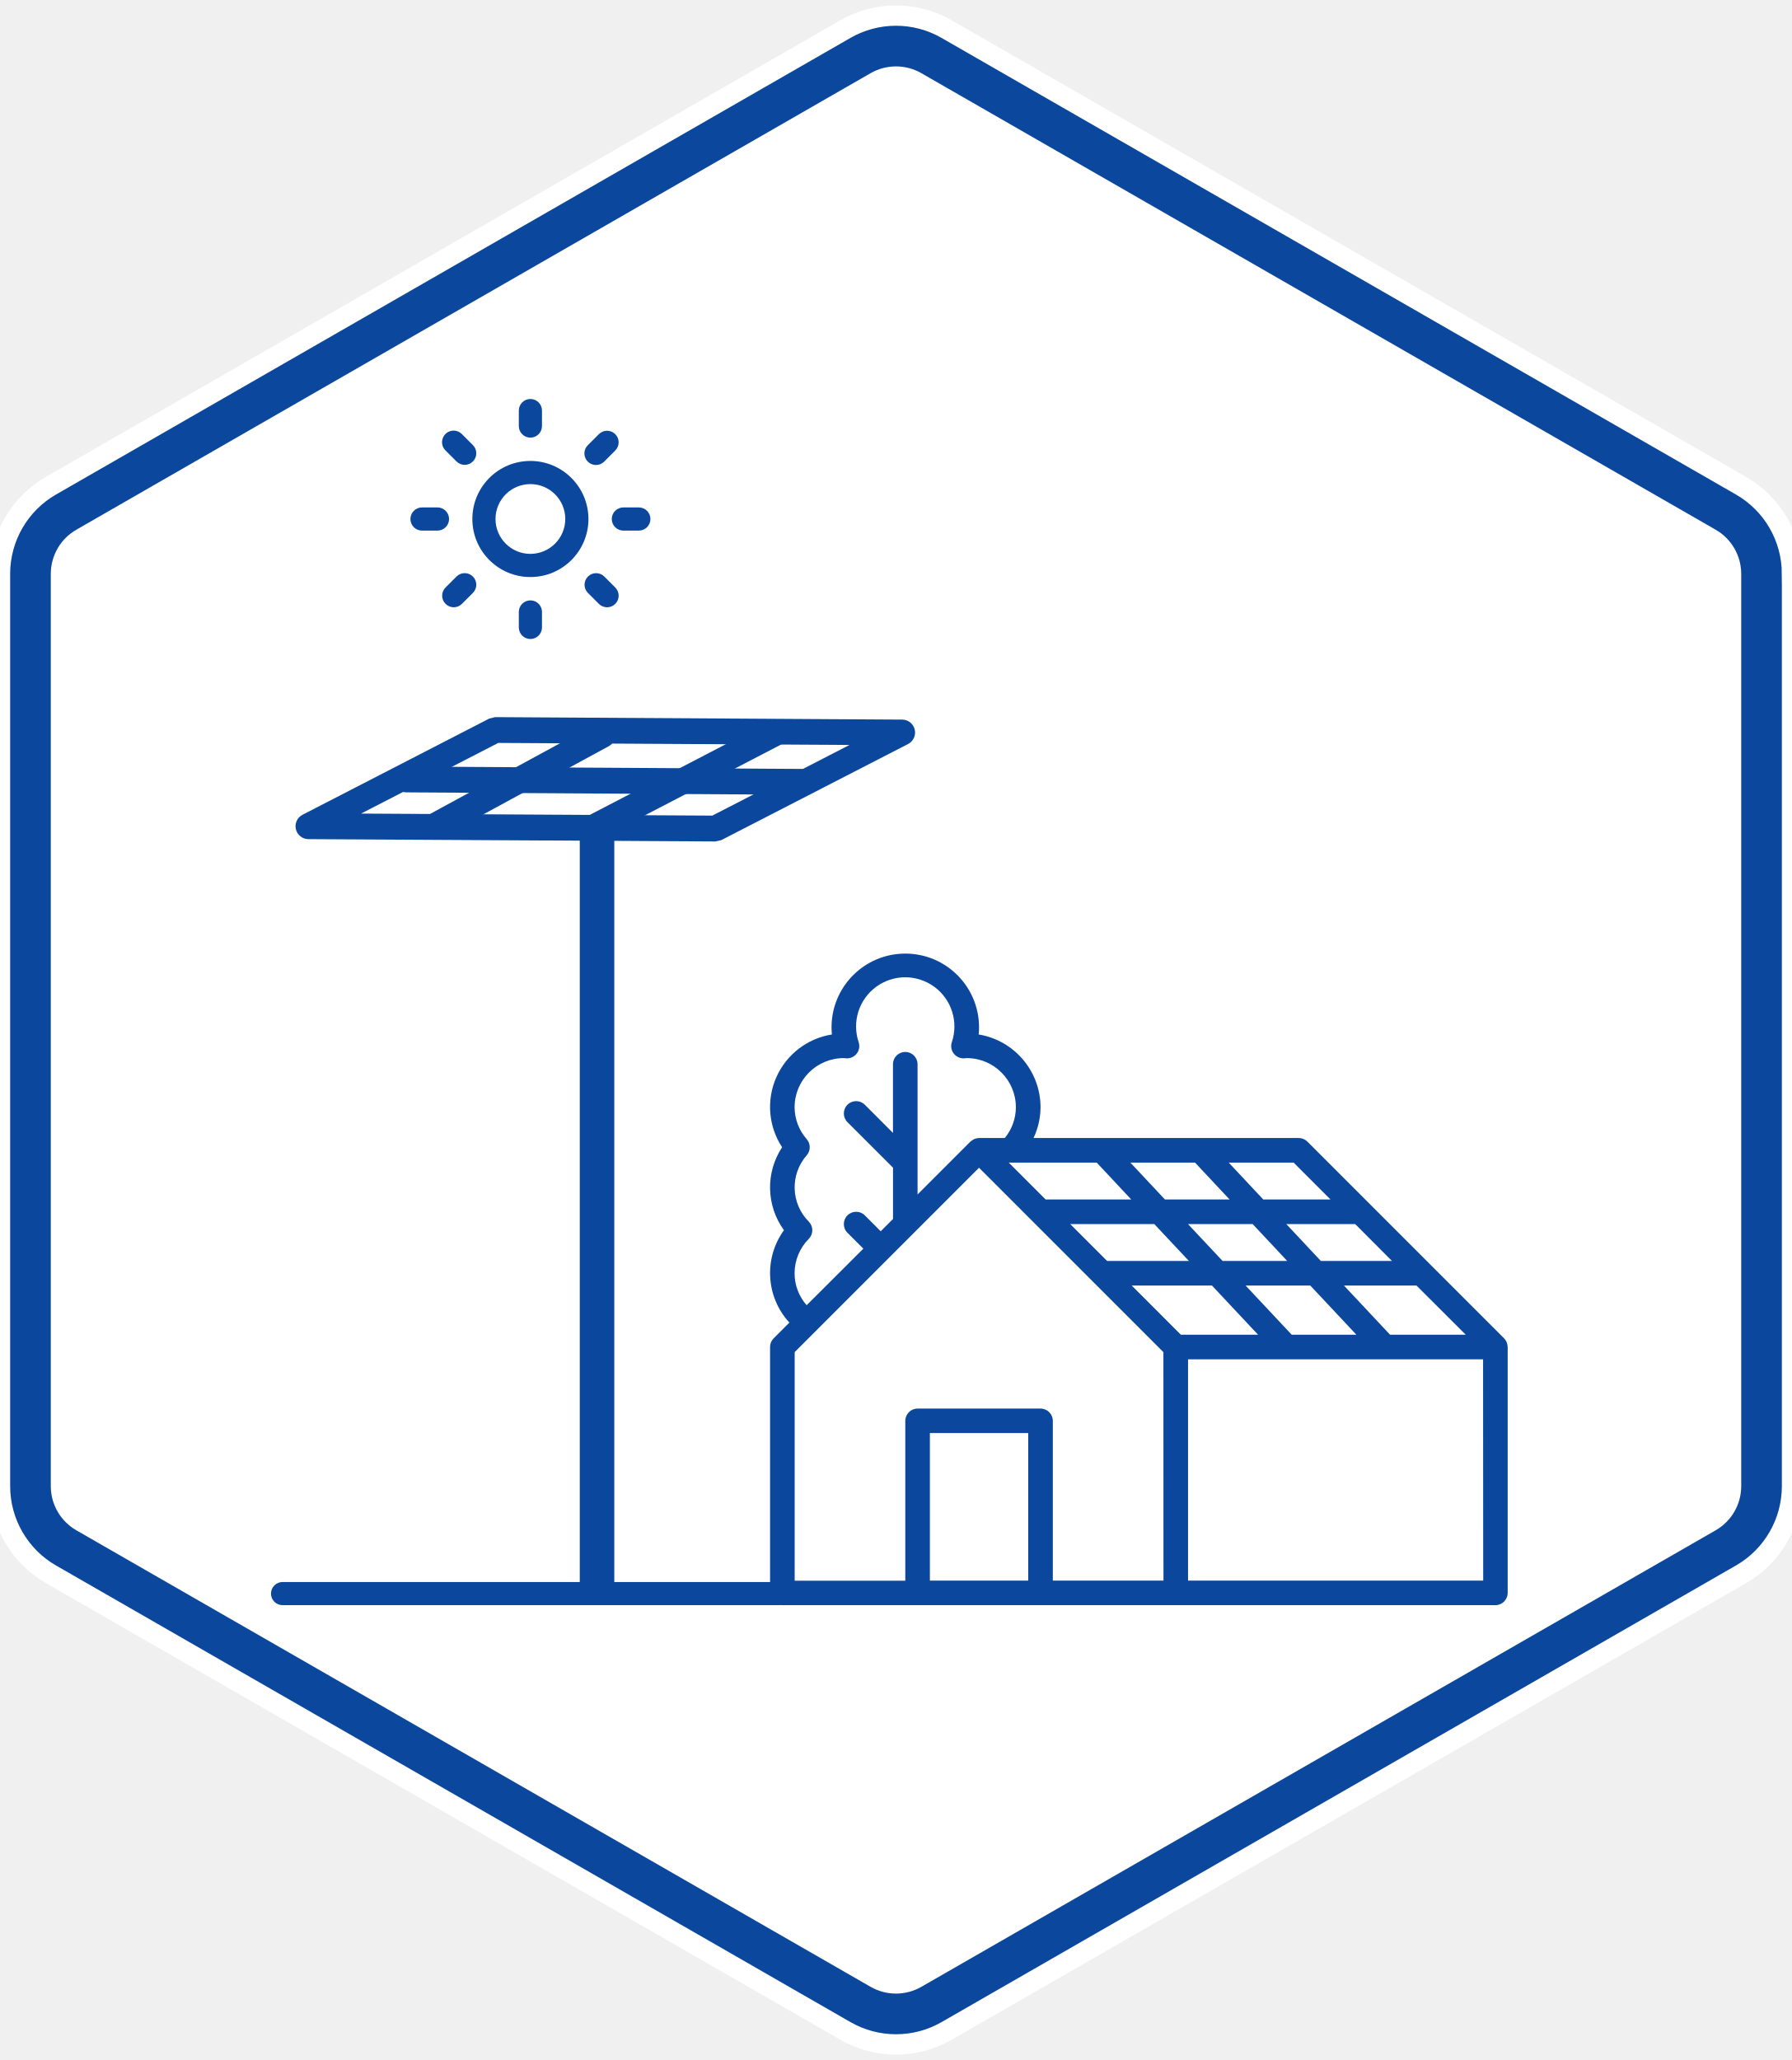
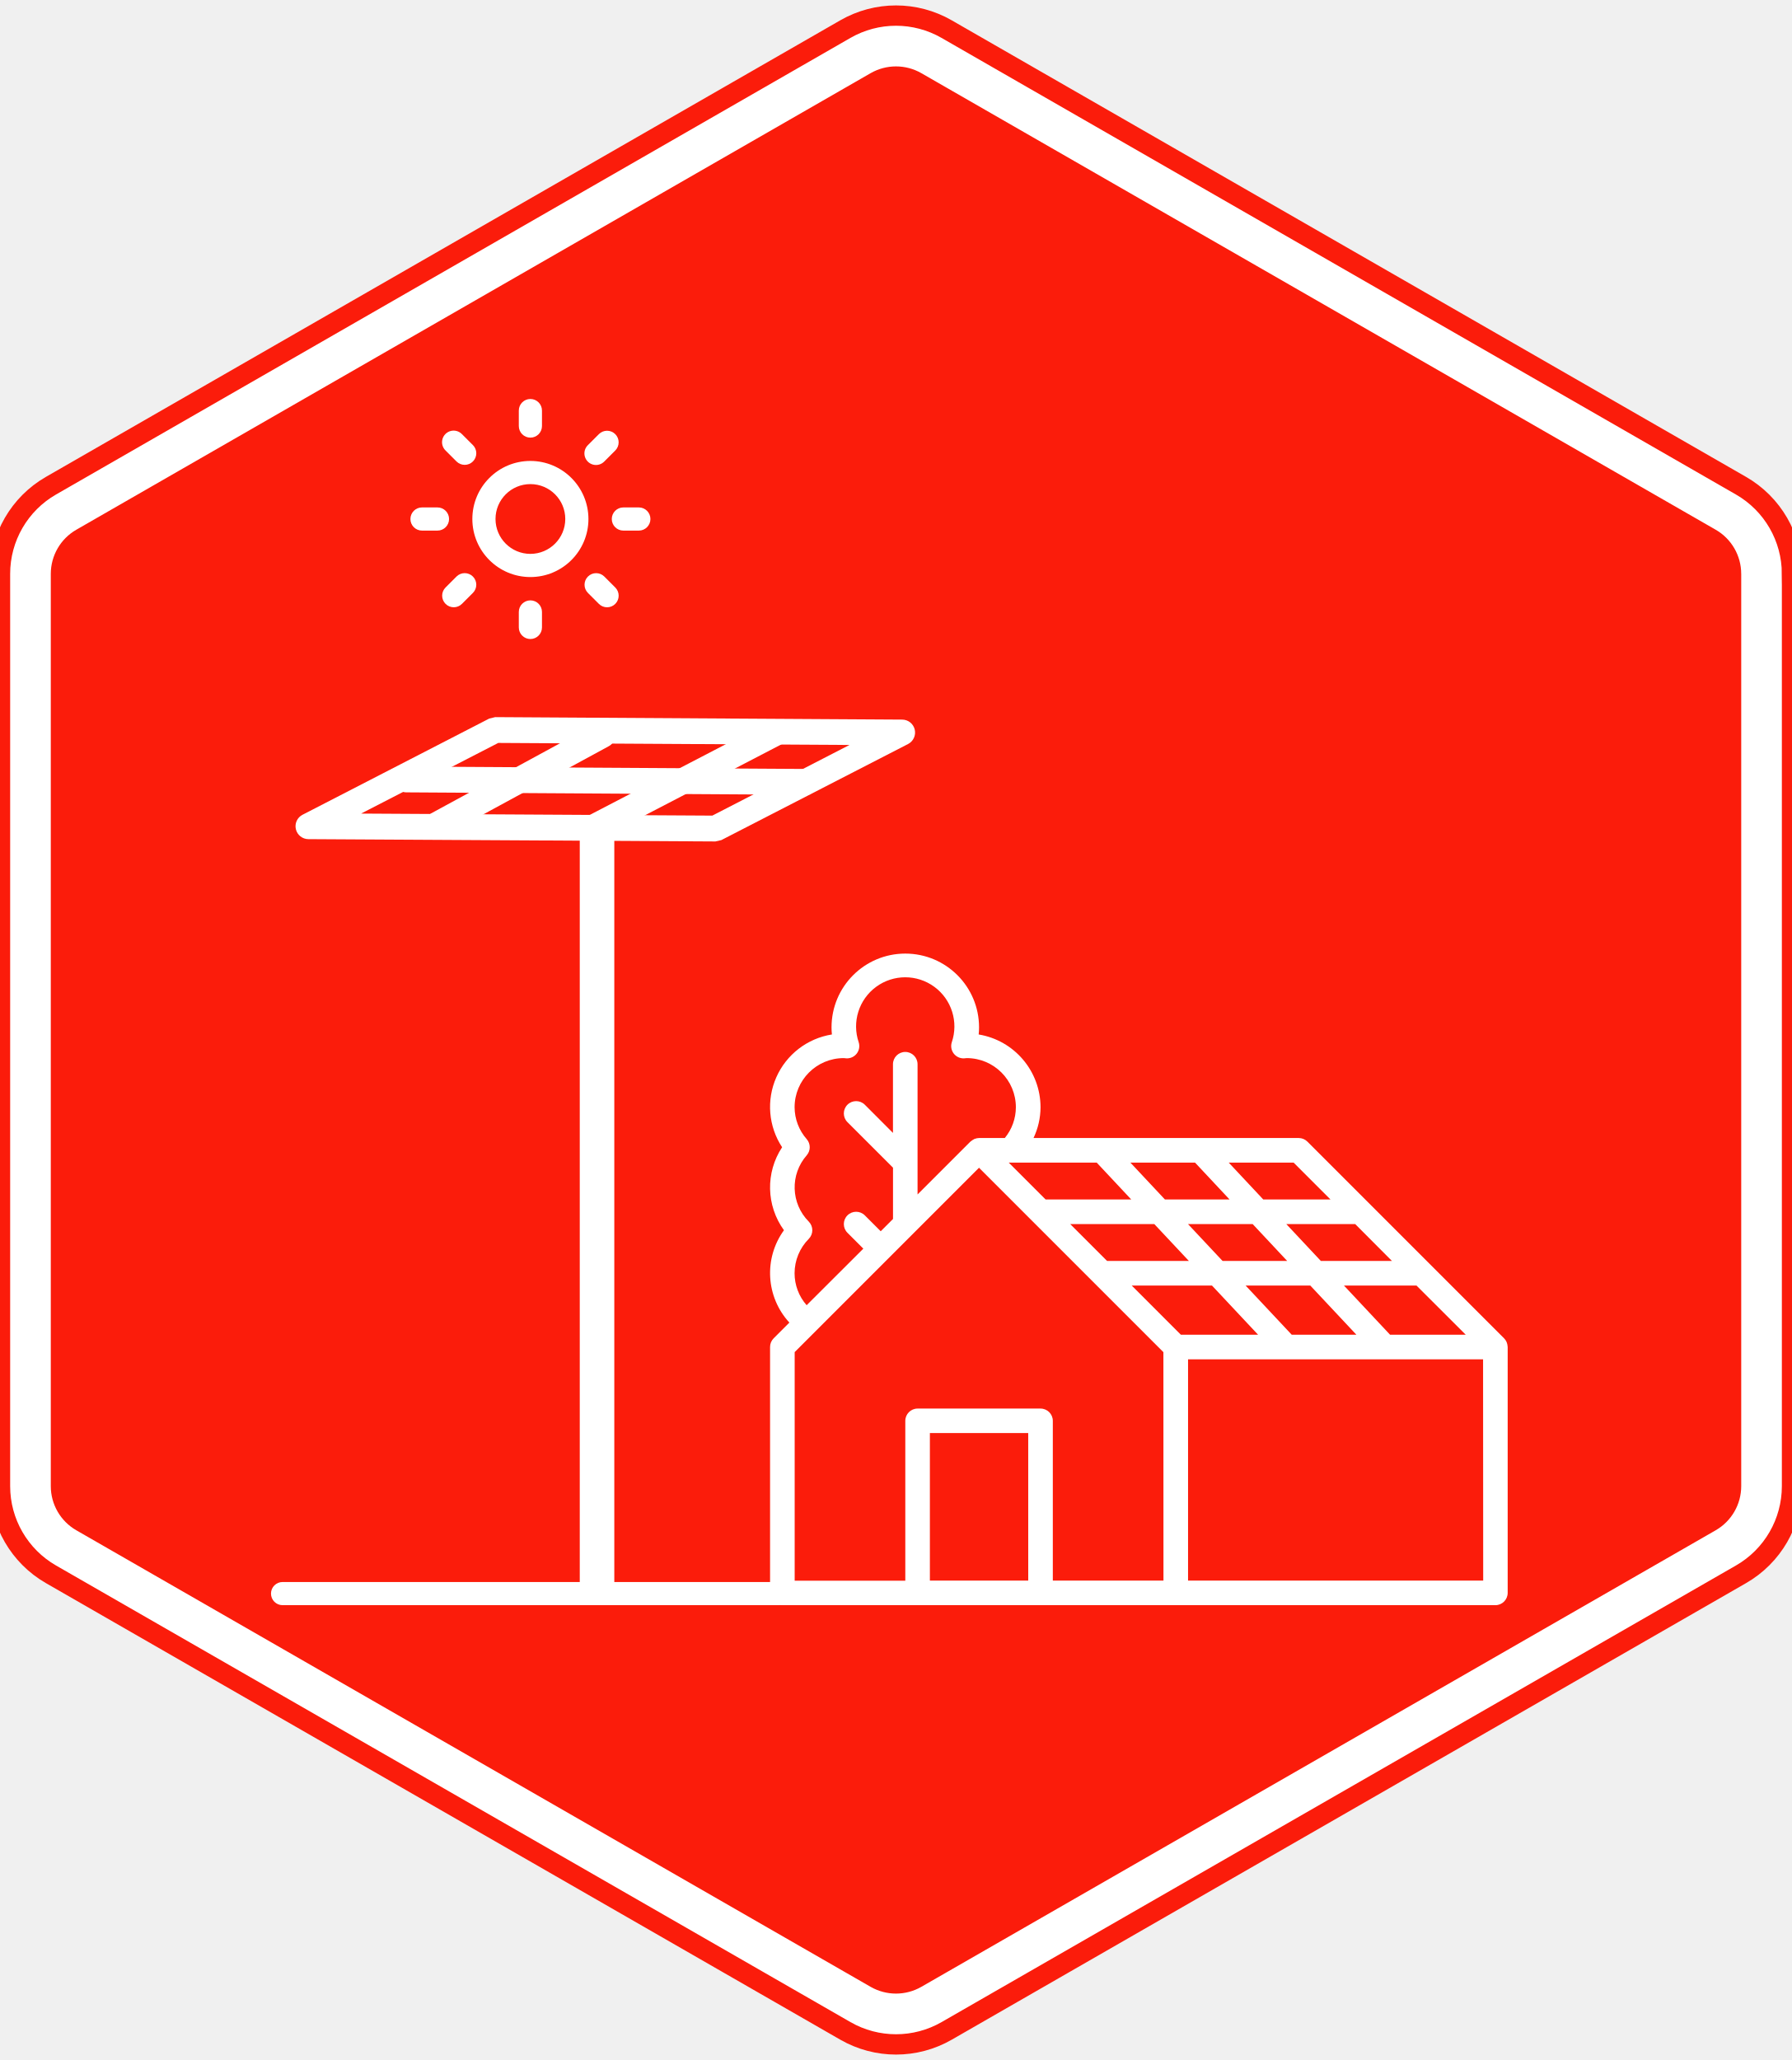
<svg xmlns="http://www.w3.org/2000/svg" width="88.202" height="101.382">
  <g data-name="Grupo 1026">
-     <g data-name="Polígono 1" fill="#fff" stroke="#fff">
+     <g data-name="Polígono 1" fill="#fb1c0b" stroke="#fb1c0b">
      <path d="M1.5 73.143V28.239a3.51 3.51 0 011.756-3.035l39.1-22.472a3.512 3.512 0 013.489 0l39.101 22.472a3.509 3.509 0 011.756 3.035v44.904a3.51 3.51 0 01-1.756 3.035L45.845 98.649a3.512 3.512 0 01-3.488 0L3.256 76.178A3.509 3.509 0 011.5 73.143z" />
-       <path d="M85.202 28.239c0-.714-.384-1.379-1.003-1.734L45.097 4.033a2.007 2.007 0 00-1.993 0l-39.1 22.472A2.005 2.005 0 003 28.239v44.904c0 .714.384 1.378 1.003 1.734l39.101 22.472a2.007 2.007 0 001.993 0L84.2 74.877a2.005 2.005 0 001.003-1.734V28.239m3 0v44.904a5 5 0 01-2.509 4.335l-39.1 22.472a5 5 0 01-4.983 0L2.508 77.478A5 5 0 010 73.143V28.239a5 5 0 012.508-4.335L41.61 1.432a5 5 0 014.982 0l39.101 22.472a5 5 0 012.509 4.335z" fill="#0B489D" />
+       <path d="M85.202 28.239c0-.714-.384-1.379-1.003-1.734L45.097 4.033a2.007 2.007 0 00-1.993 0l-39.1 22.472A2.005 2.005 0 003 28.239v44.904c0 .714.384 1.378 1.003 1.734l39.101 22.472a2.007 2.007 0 001.993 0L84.2 74.877a2.005 2.005 0 001.003-1.734V28.239m3 0v44.904a5 5 0 01-2.509 4.335l-39.1 22.472a5 5 0 01-4.983 0L2.508 77.478A5 5 0 010 73.143V28.239a5 5 0 012.508-4.335L41.61 1.432a5 5 0 014.982 0l39.101 22.472a5 5 0 012.509 4.335z" fill="#fff" />
    </g>
    <g data-name="Grupo 546">
      <g data-name="Grupo 504">
        <g data-name="Grupo 503">
-           <path data-name="Trazado 1592" d="M26.106 22.685a2.857 2.857 0 102.857 2.857 2.861 2.861 0 00-2.857-2.857zm0 4.574a1.717 1.717 0 111.717-1.717 1.719 1.719 0 01-1.717 1.717z" fill="#0B489D" />
+           <path data-name="Trazado 1592" d="M26.106 22.685a2.857 2.857 0 102.857 2.857 2.861 2.861 0 00-2.857-2.857zm0 4.574a1.717 1.717 0 111.717-1.717 1.719 1.719 0 01-1.717 1.717z" fill="#fff" />
        </g>
      </g>
      <g data-name="Grupo 506">
        <g data-name="Grupo 505">
-           <path data-name="Trazado 1593" d="M26.106 19.636a.57.57 0 00-.57.57v.762a.57.57 0 101.14 0v-.762a.57.57 0 00-.57-.57z" fill="#0B489D" />
+           <path data-name="Trazado 1593" d="M26.106 19.636a.57.57 0 00-.57.57v.762a.57.57 0 101.14 0v-.762a.57.57 0 00-.57-.57z" fill="#fff" />
        </g>
      </g>
      <g data-name="Grupo 508">
        <g data-name="Grupo 507">
-           <path data-name="Trazado 1594" d="M23.276 21.905l-.539-.539a.57.57 0 10-.806.806l.539.539a.57.57 0 00.806-.807z" fill="#0B489D" />
+           <path data-name="Trazado 1594" d="M23.276 21.905l-.539-.539a.57.57 0 10-.806.806l.539.539a.57.57 0 00.806-.807z" fill="#fff" />
        </g>
      </g>
      <g data-name="Grupo 510">
        <g data-name="Grupo 509">
-           <path data-name="Trazado 1595" d="M21.533 24.973h-.762a.57.57 0 000 1.14h.762a.57.57 0 000-1.14z" fill="#0B489D" />
+           <path data-name="Trazado 1595" d="M21.533 24.973h-.762a.57.57 0 000 1.14h.762a.57.57 0 000-1.14z" fill="#fff" />
        </g>
      </g>
      <g data-name="Grupo 512">
        <g data-name="Grupo 511">
-           <path data-name="Trazado 1596" d="M23.276 28.374a.57.57 0 00-.807 0l-.539.539a.57.57 0 10.807.806l.539-.539a.57.57 0 000-.806z" fill="#0B489D" />
+           <path data-name="Trazado 1596" d="M23.276 28.374a.57.57 0 00-.807 0l-.539.539a.57.57 0 10.807.806l.539-.539a.57.57 0 000-.806z" fill="#fff" />
        </g>
      </g>
      <g data-name="Grupo 514">
        <g data-name="Grupo 513">
-           <path data-name="Trazado 1597" d="M26.106 29.547a.57.57 0 00-.57.57v.762a.57.57 0 101.14 0v-.762a.57.57 0 00-.57-.57z" fill="#0B489D" />
+           <path data-name="Trazado 1597" d="M26.106 29.547a.57.57 0 00-.57.57v.762a.57.57 0 101.14 0v-.762a.57.57 0 00-.57-.57z" fill="#fff" />
        </g>
      </g>
      <g data-name="Grupo 516">
        <g data-name="Grupo 515">
-           <path data-name="Trazado 1598" d="M30.284 28.914l-.539-.539a.57.57 0 00-.807.806l.539.539a.57.57 0 00.807-.806z" fill="#0B489D" />
+           <path data-name="Trazado 1598" d="M30.284 28.914l-.539-.539a.57.57 0 00-.807.806l.539.539a.57.57 0 00.807-.806z" fill="#fff" />
        </g>
      </g>
      <g data-name="Grupo 518">
        <g data-name="Grupo 517">
-           <path data-name="Trazado 1599" d="M31.444 24.973h-.762a.57.57 0 100 1.14h.762a.57.57 0 100-1.14z" fill="#0B489D" />
+           <path data-name="Trazado 1599" d="M31.444 24.973h-.762a.57.57 0 100 1.14h.762a.57.57 0 100-1.14z" fill="#fff" />
        </g>
      </g>
      <g data-name="Grupo 520">
        <g data-name="Grupo 519">
-           <path data-name="Trazado 1600" d="M30.283 21.366a.57.57 0 00-.806 0l-.539.539a.57.57 0 10.806.806l.539-.539a.57.57 0 000-.806z" fill="#0B489D" />
+           <path data-name="Trazado 1600" d="M30.283 21.366a.57.57 0 00-.806 0l-.539.539a.57.57 0 10.806.806l.539-.539a.57.57 0 000-.806z" fill="#fff" />
        </g>
      </g>
      <g data-name="Grupo 522">
        <g data-name="Grupo 521">
-           <path data-name="Trazado 1601" d="M19.437 77.858h-5.529a.57.57 0 100 1.14h24.4a.57.57 0 100-1.14H19.437z" fill="#0B489D" />
+           <path data-name="Trazado 1601" d="M19.437 77.858h-5.529a.57.57 0 100 1.14h24.4a.57.57 0 100-1.14H19.437z" fill="#fff" />
        </g>
      </g>
      <g data-name="Grupo 545">
        <g data-name="Grupo 544">
-           <path data-name="Trazado 1613" d="M74.203 66.255a.6.6 0 00-.031-.157c-.007-.019-.011-.038-.02-.056a.6.6 0 00-.121-.177l-9.681-9.681a.605.605 0 00-.425-.177H50.87a3.562 3.562 0 00.345-1.513 3.636 3.636 0 00-3.045-3.583 3.275 3.275 0 00.019-.35 3.63 3.63 0 00-7.261 0 3.274 3.274 0 00.019.35 3.612 3.612 0 00-2.452 5.55 3.592 3.592 0 00.091 4.084 3.6 3.6 0 00.267 4.546l-.774.774a.6.6 0 00-.176.428v12.1a.605.605 0 00.605.605h35.095a.605.605 0 00.605-.605v-12.1c-.005-.013-.005-.025-.005-.038zm-2.06-.568h-3.725l-2.269-2.42h3.57zm-13.67-5.445h3.183l1.7 1.815h-3.181zm.044 1.815h-4.026l-1.815-1.815h4.139zm5.975 1.21l2.269 2.42h-3.183l-2.269-2.42zm4.02-1.21h-3.5l-1.7-1.815h3.391zm-4.84-4.84l1.815 1.815h-3.309l-1.7-1.815zm-4.852 0l1.7 1.815h-3.182l-1.7-1.815zm-4.84 0l1.7 1.815h-4.215l-1.815-1.815zm-14.27-1.15a2.394 2.394 0 01-.6-1.573 2.42 2.42 0 012.42-2.42h.006c.039.005.079.01.121.012a.605.605 0 00.609-.787 2.42 2.42 0 114.58 0 .605.605 0 00.609.787.987.987 0 00.126-.012 2.42 2.42 0 012.42 2.42 2.386 2.386 0 01-.545 1.513H48.19a.605.605 0 00-.206.04c-.007 0-.016 0-.024.006a.227.227 0 01-.033.021.6.6 0 00-.134.09c-.009.008-.022.011-.031.021l-2.6 2.6v-6.409a.605.605 0 00-1.21 0v3.38l-1.385-1.387a.605.605 0 00-.856.856l2.243 2.242v2.524l-.605.605-.782-.782a.605.605 0 00-.856.856l.782.782-2.79 2.784a2.381 2.381 0 01-.594-1.573 2.406 2.406 0 01.7-1.694.605.605 0 000-.847 2.391 2.391 0 01-.1-3.267.605.605 0 00.001-.788zm10.9 21.721h-4.841v-7.261h4.84zm6.656 0H51.82v-7.861a.605.605 0 00-.605-.605h-6.051a.605.605 0 00-.605.605v7.866h-5.445v-11.25l1.041-1.041 4.832-4.832 3.2-3.2 9.076 9.076zm-1.563-14.521h3.95l2.269 2.42h-3.8zm17.3 14.521H58.476v-10.89h14.521z" fill="#0B489D" />
+           <path data-name="Trazado 1613" d="M74.203 66.255a.6.6 0 00-.031-.157c-.007-.019-.011-.038-.02-.056a.6.6 0 00-.121-.177l-9.681-9.681a.605.605 0 00-.425-.177H50.87a3.562 3.562 0 00.345-1.513 3.636 3.636 0 00-3.045-3.583 3.275 3.275 0 00.019-.35 3.63 3.63 0 00-7.261 0 3.274 3.274 0 00.019.35 3.612 3.612 0 00-2.452 5.55 3.592 3.592 0 00.091 4.084 3.6 3.6 0 00.267 4.546l-.774.774a.6.6 0 00-.176.428v12.1a.605.605 0 00.605.605h35.095a.605.605 0 00.605-.605v-12.1c-.005-.013-.005-.025-.005-.038zm-2.06-.568h-3.725l-2.269-2.42h3.57zm-13.67-5.445h3.183l1.7 1.815h-3.181zm.044 1.815h-4.026l-1.815-1.815h4.139zm5.975 1.21l2.269 2.42h-3.183l-2.269-2.42zm4.02-1.21h-3.5l-1.7-1.815h3.391zm-4.84-4.84l1.815 1.815h-3.309l-1.7-1.815zm-4.852 0l1.7 1.815h-3.182l-1.7-1.815zm-4.84 0l1.7 1.815h-4.215l-1.815-1.815zm-14.27-1.15a2.394 2.394 0 01-.6-1.573 2.42 2.42 0 012.42-2.42h.006c.039.005.079.01.121.012a.605.605 0 00.609-.787 2.42 2.42 0 114.58 0 .605.605 0 00.609.787.987.987 0 00.126-.012 2.42 2.42 0 012.42 2.42 2.386 2.386 0 01-.545 1.513H48.19a.605.605 0 00-.206.04c-.007 0-.016 0-.024.006a.227.227 0 01-.033.021.6.6 0 00-.134.09c-.009.008-.022.011-.031.021l-2.6 2.6v-6.409a.605.605 0 00-1.21 0v3.38l-1.385-1.387a.605.605 0 00-.856.856l2.243 2.242v2.524l-.605.605-.782-.782a.605.605 0 00-.856.856l.782.782-2.79 2.784a2.381 2.381 0 01-.594-1.573 2.406 2.406 0 01.7-1.694.605.605 0 000-.847 2.391 2.391 0 01-.1-3.267.605.605 0 00.001-.788zm10.9 21.721h-4.841v-7.261h4.84zm6.656 0H51.82v-7.861a.605.605 0 00-.605-.605h-6.051a.605.605 0 00-.605.605v7.866h-5.445v-11.25l1.041-1.041 4.832-4.832 3.2-3.2 9.076 9.076zm-1.563-14.521h3.95l2.269 2.42h-3.8zm17.3 14.521H58.476v-10.89h14.521z" fill="#fff" />
        </g>
      </g>
-       <g data-name="Grupo 596" fill="#0B489D">
+       <g data-name="Grupo 596" fill="#fff">
        <path data-name="Trazado 1726" d="M28.536 77.969V41.136a.85.85 0 111.7 0v36.833a.85.85 0 01-1.7 0" />
        <path data-name="Trazado 1727" d="M15.176 41.298a.635.635 0 01-.285-1.2l9.187-4.733.295-.072 20.038.122a.636.636 0 01.287 1.2l-9.194 4.73-.293.067zm20.04-.521v-.635zm-17.444-.737l17.289.1 6.75-3.477-17.287-.1z" />
        <path data-name="Trazado 1728" d="M20.876 40.938a.63.63 0 01.257-.861l8.2-4.459a.637.637 0 11.607 1.119l-8.2 4.456a.619.619 0 01-.3.079.631.631 0 01-.56-.334" />
        <path data-name="Trazado 1729" d="M28.74 40.973a.638.638 0 01.273-.86l8.852-4.6a.635.635 0 01.584 1.127l-8.851 4.6a.691.691 0 01-.3.07.628.628 0 01-.562-.342" />
        <path data-name="Trazado 1730" d="M39.929 39.116l-19.9-.12a.636.636 0 11.005-1.271l19.9.12c.35 0-.016.288-.021.642 0 0-.556.629-.9.629h.915z" />
      </g>
    </g>
  </g>
</svg>
